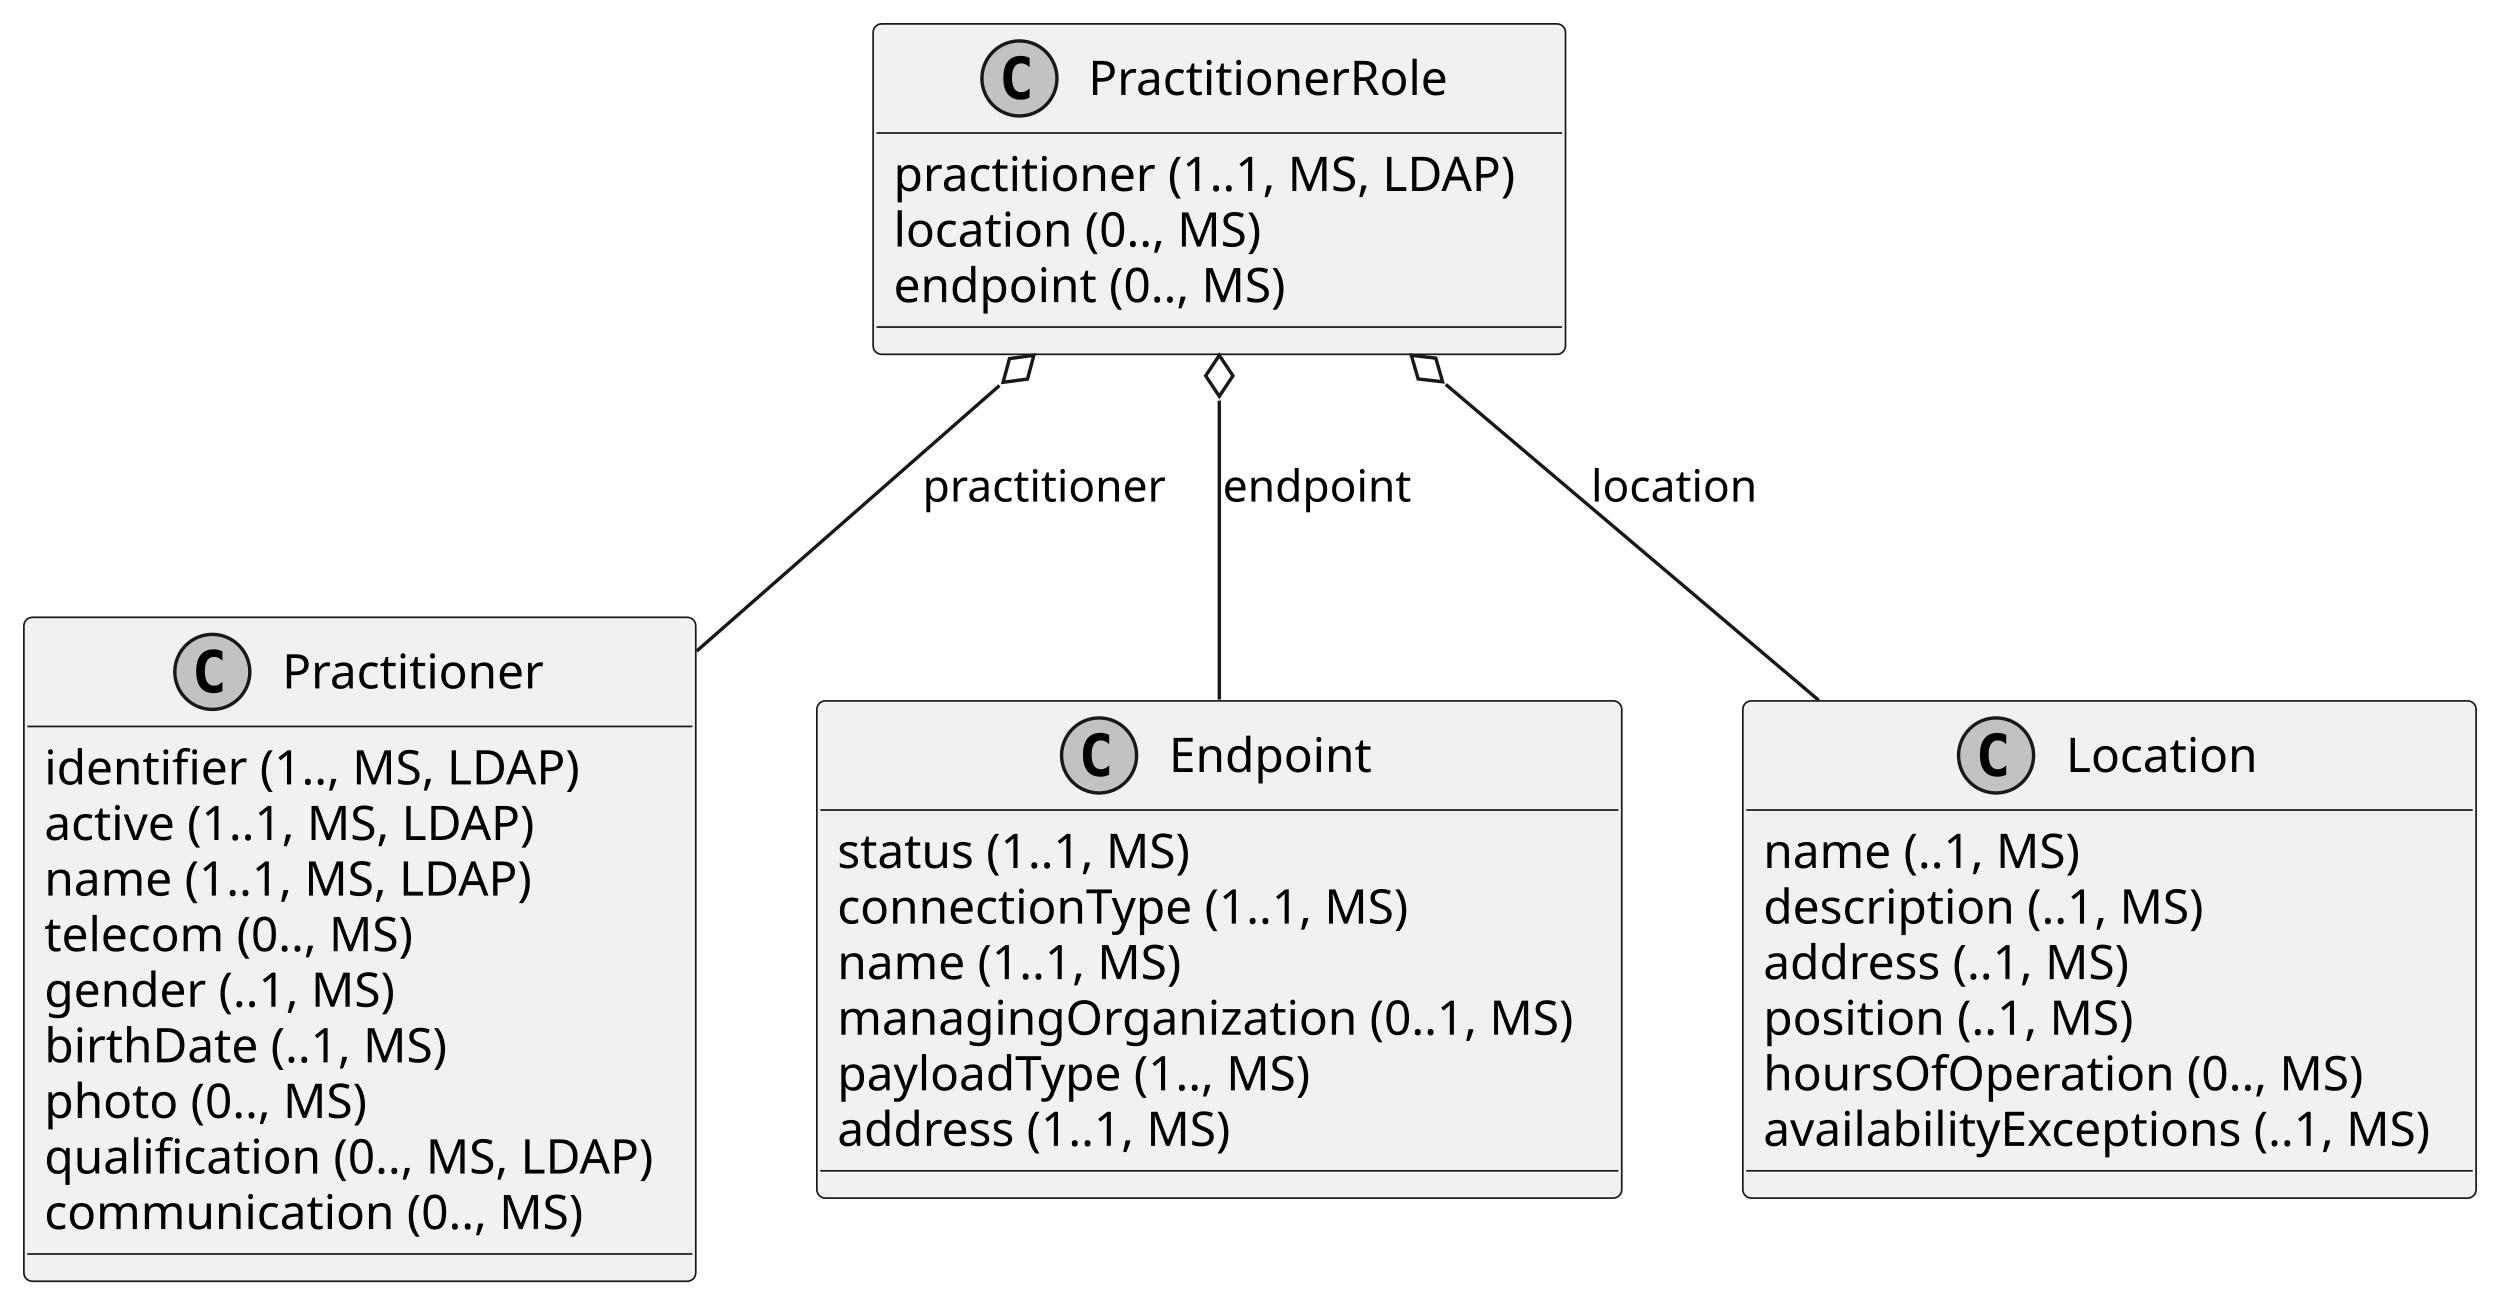
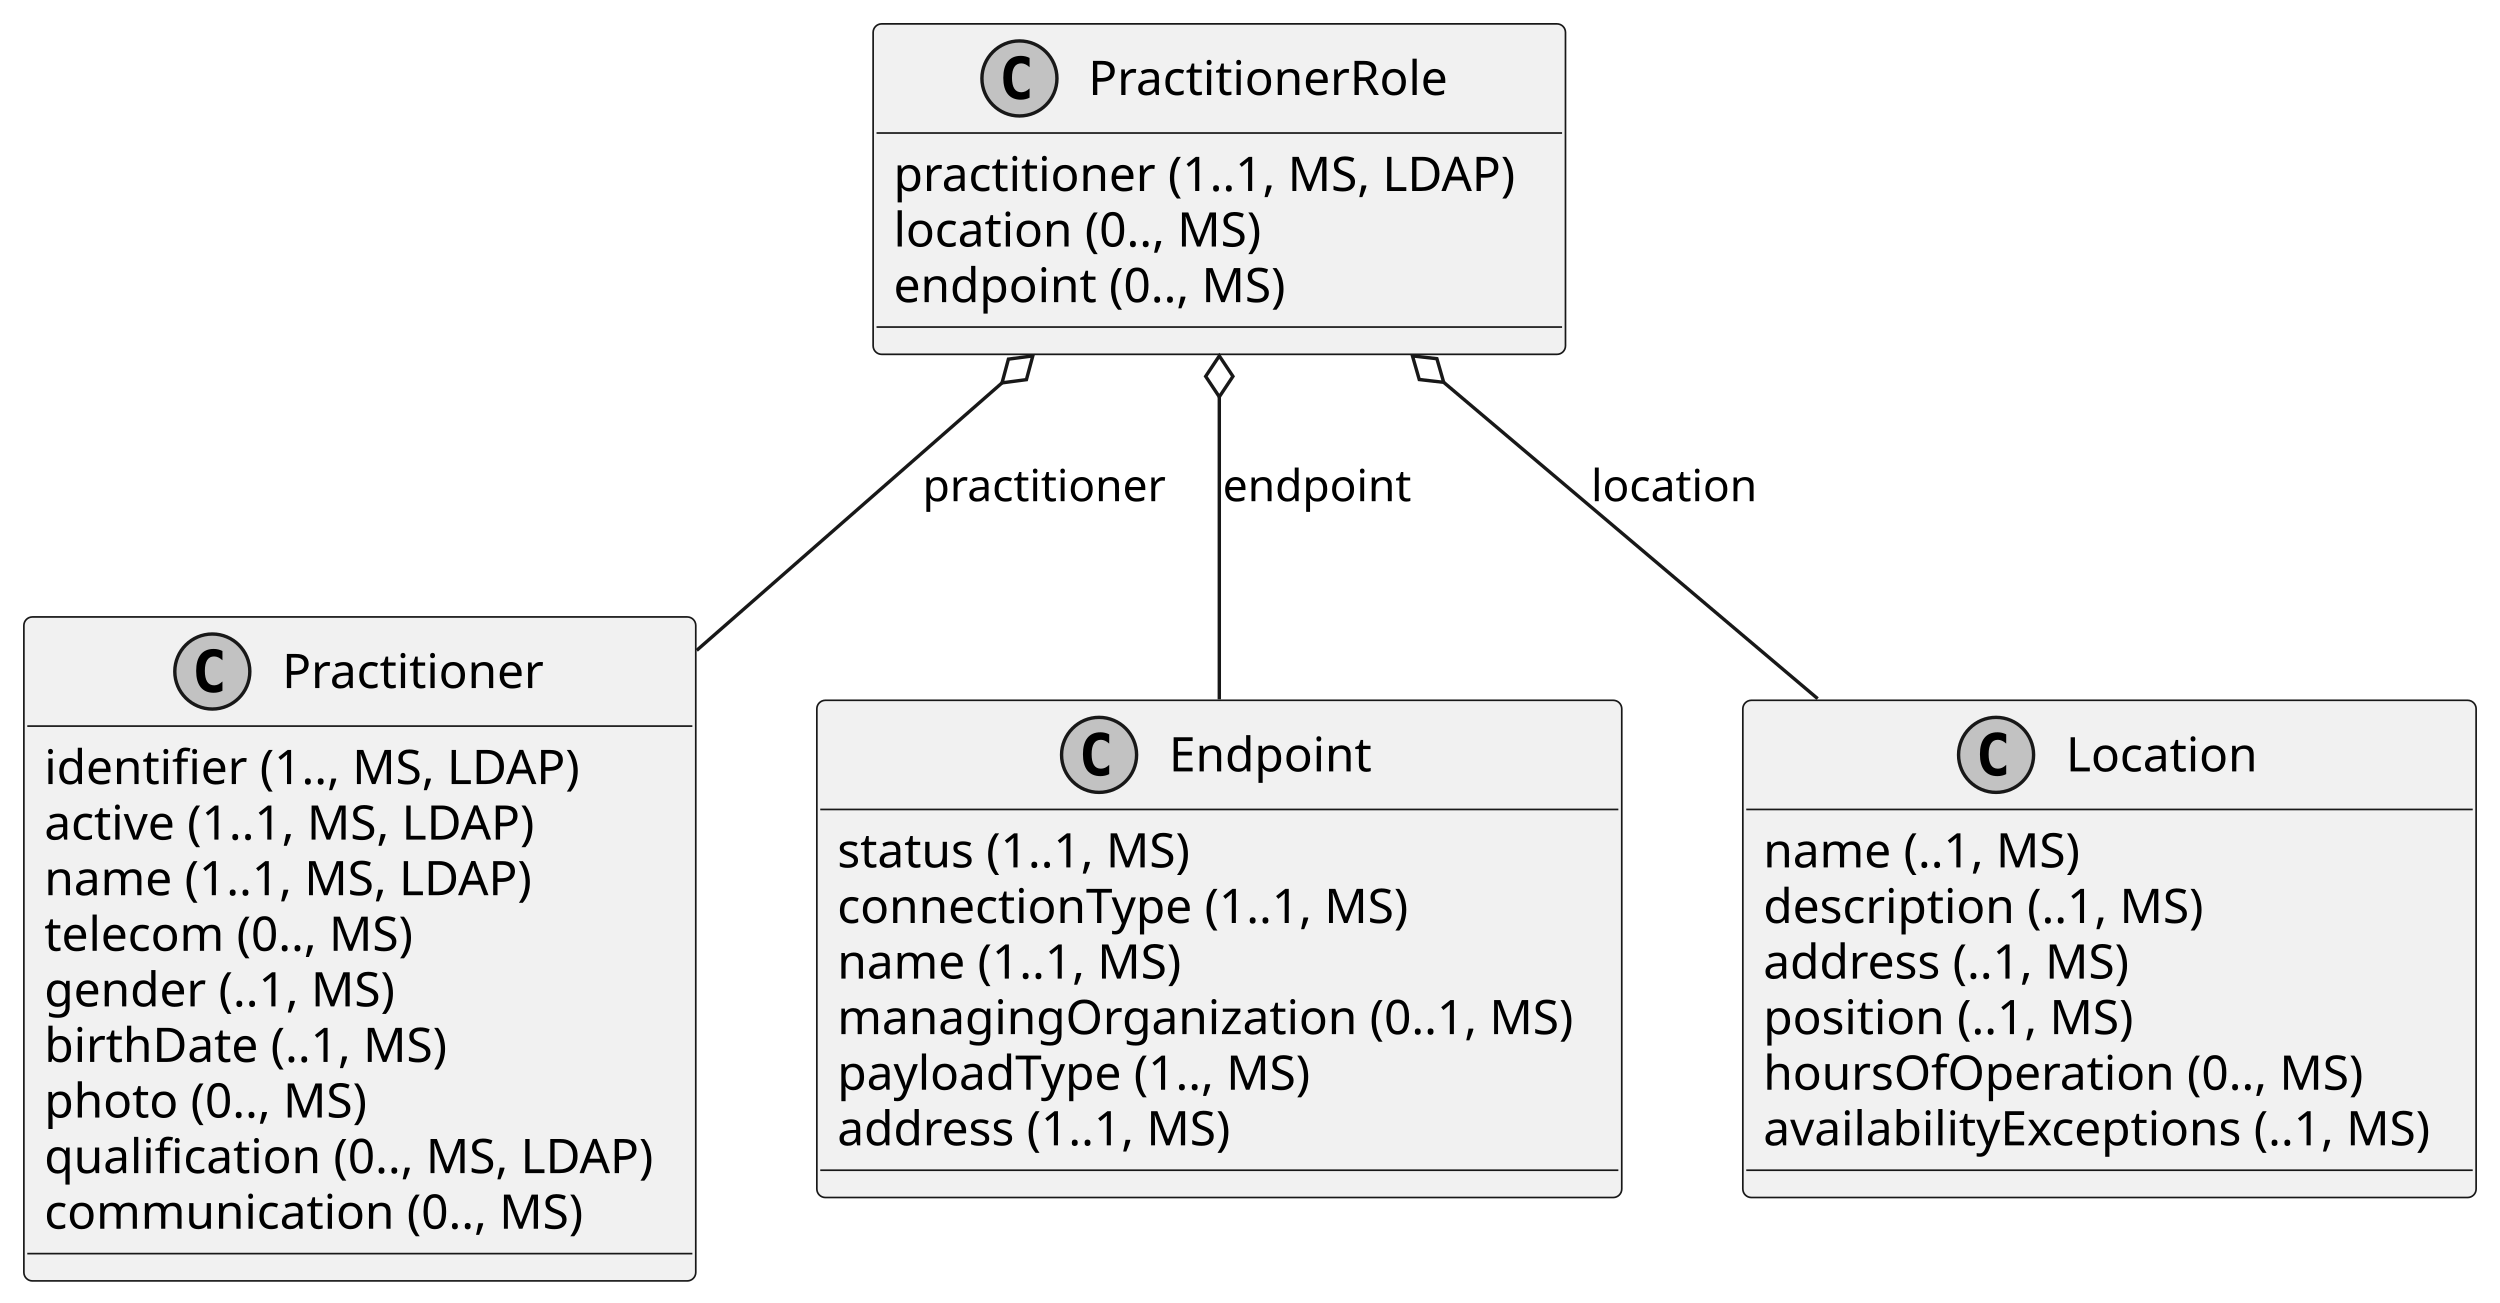
<svg xmlns="http://www.w3.org/2000/svg" contentStyleType="text/css" height="382px" preserveAspectRatio="none" style="width:733px;height:382px;background:#FFFFFF;" version="1.1" viewBox="0 0 733 382" width="733px" zoomAndPan="magnify">
  <defs />
  <g>
    <g id="elem_PractitionerRole">
      <rect codeLine="2" fill="#F1F1F1" height="96.891" id="PractitionerRole" rx="2.5" ry="2.5" style="stroke:#181818;stroke-width:0.5;" width="203" x="256" y="7" />
      <ellipse cx="298.9" cy="23" fill="#C2C2C2" rx="11" ry="11" style="stroke:#181818;stroke-width:1.0;" />
      <path d="M301.869,28.641 Q301.291,28.938 300.65,29.078 Q300.009,29.234 299.306,29.234 Q296.806,29.234 295.478,27.594 Q294.166,25.938 294.166,22.812 Q294.166,19.688 295.478,18.031 Q296.806,16.375 299.306,16.375 Q300.009,16.375 300.65,16.531 Q301.306,16.688 301.869,16.984 L301.869,19.703 Q301.244,19.125 300.65,18.859 Q300.056,18.578 299.431,18.578 Q298.087,18.578 297.4,19.656 Q296.712,20.719 296.712,22.812 Q296.712,24.906 297.4,25.984 Q298.087,27.047 299.431,27.047 Q300.056,27.047 300.65,26.781 Q301.244,26.5 301.869,25.922 L301.869,28.641 Z " fill="#000000" />
      <text fill="#000000" font-family="sans-serif" font-size="14" lengthAdjust="spacing" textLength="109" x="319.1" y="27.847">PractitionerRole</text>
      <line style="stroke:#181818;stroke-width:0.5;" x1="257" x2="458" y1="39" y2="39" />
      <text fill="#000000" font-family="sans-serif" font-size="14" lengthAdjust="spacing" textLength="191" x="262" y="55.995">practitioner (1..1, MS, LDAP)</text>
      <text fill="#000000" font-family="sans-serif" font-size="14" lengthAdjust="spacing" textLength="114" x="262" y="72.292">location (0.., MS)</text>
      <text fill="#000000" font-family="sans-serif" font-size="14" lengthAdjust="spacing" textLength="122" x="262" y="88.589">endpoint (0.., MS)</text>
      <line style="stroke:#181818;stroke-width:0.5;" x1="257" x2="458" y1="95.891" y2="95.891" />
    </g>
    <g id="elem_Practitioner">
-       <rect codeLine="7" fill="#F1F1F1" height="194.672" id="Practitioner" rx="2.5" ry="2.5" style="stroke:#181818;stroke-width:0.5;" width="197" x="7" y="181" />
-       <ellipse cx="62.25" cy="197" fill="#C2C2C2" rx="11" ry="11" style="stroke:#181818;stroke-width:1.0;" />
-       <path d="M65.219,202.641 Q64.641,202.938 64,203.078 Q63.359,203.234 62.656,203.234 Q60.156,203.234 58.828,201.594 Q57.516,199.938 57.516,196.812 Q57.516,193.688 58.828,192.031 Q60.156,190.375 62.656,190.375 Q63.359,190.375 64,190.531 Q64.656,190.688 65.219,190.984 L65.219,193.703 Q64.594,193.125 64,192.859 Q63.406,192.578 62.781,192.578 Q61.438,192.578 60.75,193.656 Q60.062,194.719 60.062,196.812 Q60.062,198.906 60.75,199.984 Q61.438,201.047 62.781,201.047 Q63.406,201.047 64,200.781 Q64.594,200.5 65.219,199.922 L65.219,202.641 Z " fill="#000000" />
-       <text fill="#000000" font-family="sans-serif" font-size="14" lengthAdjust="spacing" textLength="78" x="82.75" y="201.847">Practitioner</text>
-       <line style="stroke:#181818;stroke-width:0.5;" x1="8" x2="203" y1="213" y2="213" />
-       <text fill="#000000" font-family="sans-serif" font-size="14" lengthAdjust="spacing" textLength="163" x="13" y="229.995">identifier (1.., MS, LDAP)</text>
-       <text fill="#000000" font-family="sans-serif" font-size="14" lengthAdjust="spacing" textLength="153" x="13" y="246.292">active (1..1, MS, LDAP)</text>
-       <text fill="#000000" font-family="sans-serif" font-size="14" lengthAdjust="spacing" textLength="152" x="13" y="262.589">name (1..1, MS, LDAP)</text>
-       <text fill="#000000" font-family="sans-serif" font-size="14" lengthAdjust="spacing" textLength="116" x="13" y="278.886">telecom (0.., MS)</text>
-       <text fill="#000000" font-family="sans-serif" font-size="14" lengthAdjust="spacing" textLength="110" x="13" y="295.183">gender (..1, MS)</text>
-       <text fill="#000000" font-family="sans-serif" font-size="14" lengthAdjust="spacing" textLength="124" x="13" y="311.479">birthDate (..1, MS)</text>
-       <text fill="#000000" font-family="sans-serif" font-size="14" lengthAdjust="spacing" textLength="101" x="13" y="327.776">photo (0.., MS)</text>
-       <text fill="#000000" font-family="sans-serif" font-size="14" lengthAdjust="spacing" textLength="185" x="13" y="344.073">qualification (0.., MS, LDAP)</text>
-       <text fill="#000000" font-family="sans-serif" font-size="14" lengthAdjust="spacing" textLength="166" x="13" y="360.37">communication (0.., MS)</text>
-       <line style="stroke:#181818;stroke-width:0.5;" x1="8" x2="203" y1="367.672" y2="367.672" />
+       <rect codeLine="7" fill="#F1F1F1" height="194.672" id="Practitioner" rx="2.5" ry="2.5" style="stroke:#181818;stroke-width:0.5;" width="197" x="7" y="180.89" />
+       <ellipse cx="62.25" cy="196.89" fill="#C2C2C2" rx="11" ry="11" style="stroke:#181818;stroke-width:1.0;" />
+       <path d="M65.219,202.531 Q64.641,202.827 64,202.968 Q63.359,203.124 62.656,203.124 Q60.156,203.124 58.828,201.484 Q57.516,199.827 57.516,196.702 Q57.516,193.577 58.828,191.921 Q60.156,190.265 62.656,190.265 Q63.359,190.265 64,190.421 Q64.656,190.577 65.219,190.874 L65.219,193.593 Q64.594,193.015 64,192.749 Q63.406,192.468 62.781,192.468 Q61.438,192.468 60.75,193.546 Q60.062,194.609 60.062,196.702 Q60.062,198.796 60.75,199.874 Q61.438,200.937 62.781,200.937 Q63.406,200.937 64,200.671 Q64.594,200.39 65.219,199.812 L65.219,202.531 Z " fill="#000000" />
+       <text fill="#000000" font-family="sans-serif" font-size="14" lengthAdjust="spacing" textLength="78" x="82.75" y="201.737">Practitioner</text>
+       <line style="stroke:#181818;stroke-width:0.5;" x1="8" x2="203" y1="212.89" y2="212.89" />
+       <text fill="#000000" font-family="sans-serif" font-size="14" lengthAdjust="spacing" textLength="163" x="13" y="229.885">identifier (1.., MS, LDAP)</text>
+       <text fill="#000000" font-family="sans-serif" font-size="14" lengthAdjust="spacing" textLength="153" x="13" y="246.182">active (1..1, MS, LDAP)</text>
+       <text fill="#000000" font-family="sans-serif" font-size="14" lengthAdjust="spacing" textLength="152" x="13" y="262.479">name (1..1, MS, LDAP)</text>
+       <text fill="#000000" font-family="sans-serif" font-size="14" lengthAdjust="spacing" textLength="116" x="13" y="278.776">telecom (0.., MS)</text>
+       <text fill="#000000" font-family="sans-serif" font-size="14" lengthAdjust="spacing" textLength="110" x="13" y="295.073">gender (..1, MS)</text>
+       <text fill="#000000" font-family="sans-serif" font-size="14" lengthAdjust="spacing" textLength="124" x="13" y="311.37">birthDate (..1, MS)</text>
+       <text fill="#000000" font-family="sans-serif" font-size="14" lengthAdjust="spacing" textLength="101" x="13" y="327.666">photo (0.., MS)</text>
+       <text fill="#000000" font-family="sans-serif" font-size="14" lengthAdjust="spacing" textLength="185" x="13" y="343.963">qualification (0.., MS, LDAP)</text>
+       <text fill="#000000" font-family="sans-serif" font-size="14" lengthAdjust="spacing" textLength="166" x="13" y="360.26">communication (0.., MS)</text>
+       <line style="stroke:#181818;stroke-width:0.5;" x1="8" x2="203" y1="367.562" y2="367.562" />
    </g>
    <g id="elem_Endpoint">
-       <rect codeLine="18" fill="#F1F1F1" height="145.781" id="Endpoint" rx="2.5" ry="2.5" style="stroke:#181818;stroke-width:0.5;" width="236" x="239.5" y="205.5" />
-       <ellipse cx="322.25" cy="221.5" fill="#C2C2C2" rx="11" ry="11" style="stroke:#181818;stroke-width:1.0;" />
-       <path d="M325.219,227.141 Q324.641,227.438 324,227.578 Q323.359,227.734 322.656,227.734 Q320.156,227.734 318.828,226.094 Q317.516,224.438 317.516,221.312 Q317.516,218.188 318.828,216.531 Q320.156,214.875 322.656,214.875 Q323.359,214.875 324,215.031 Q324.656,215.188 325.219,215.484 L325.219,218.203 Q324.594,217.625 324,217.359 Q323.406,217.078 322.781,217.078 Q321.438,217.078 320.75,218.156 Q320.062,219.219 320.062,221.312 Q320.062,223.406 320.75,224.484 Q321.438,225.547 322.781,225.547 Q323.406,225.547 324,225.281 Q324.594,225 325.219,224.422 L325.219,227.141 Z " fill="#000000" />
-       <text fill="#000000" font-family="sans-serif" font-size="14" lengthAdjust="spacing" textLength="62" x="342.75" y="226.347">Endpoint</text>
-       <line style="stroke:#181818;stroke-width:0.5;" x1="240.5" x2="474.5" y1="237.5" y2="237.5" />
-       <text fill="#000000" font-family="sans-serif" font-size="14" lengthAdjust="spacing" textLength="112" x="245.5" y="254.495">status (1..1, MS)</text>
-       <text fill="#000000" font-family="sans-serif" font-size="14" lengthAdjust="spacing" textLength="181" x="245.5" y="270.792">connectionType (1..1, MS)</text>
-       <text fill="#000000" font-family="sans-serif" font-size="14" lengthAdjust="spacing" textLength="108" x="245.5" y="287.089">name (1..1, MS)</text>
-       <text fill="#000000" font-family="sans-serif" font-size="14" lengthAdjust="spacing" textLength="224" x="245.5" y="303.386">managingOrganization (0..1, MS)</text>
-       <text fill="#000000" font-family="sans-serif" font-size="14" lengthAdjust="spacing" textLength="147" x="245.5" y="319.683">payloadType (1.., MS)</text>
-       <text fill="#000000" font-family="sans-serif" font-size="14" lengthAdjust="spacing" textLength="125" x="245.5" y="335.979">address (1..1, MS)</text>
-       <line style="stroke:#181818;stroke-width:0.5;" x1="240.5" x2="474.5" y1="343.281" y2="343.281" />
+       <rect codeLine="18" fill="#F1F1F1" height="145.781" id="Endpoint" rx="2.5" ry="2.5" style="stroke:#181818;stroke-width:0.5;" width="236" x="239.5" y="205.33" />
+       <ellipse cx="322.25" cy="221.33" fill="#C2C2C2" rx="11" ry="11" style="stroke:#181818;stroke-width:1.0;" />
+       <path d="M325.219,226.971 Q324.641,227.268 324,227.408 Q323.359,227.564 322.656,227.564 Q320.156,227.564 318.828,225.924 Q317.516,224.268 317.516,221.143 Q317.516,218.018 318.828,216.361 Q320.156,214.705 322.656,214.705 Q323.359,214.705 324,214.861 Q324.656,215.018 325.219,215.314 L325.219,218.033 Q324.594,217.455 324,217.189 Q323.406,216.908 322.781,216.908 Q321.438,216.908 320.75,217.986 Q320.062,219.049 320.062,221.143 Q320.062,223.236 320.75,224.314 Q321.438,225.377 322.781,225.377 Q323.406,225.377 324,225.111 Q324.594,224.83 325.219,224.252 L325.219,226.971 Z " fill="#000000" />
+       <text fill="#000000" font-family="sans-serif" font-size="14" lengthAdjust="spacing" textLength="62" x="342.75" y="226.177">Endpoint</text>
+       <line style="stroke:#181818;stroke-width:0.5;" x1="240.5" x2="474.5" y1="237.33" y2="237.33" />
+       <text fill="#000000" font-family="sans-serif" font-size="14" lengthAdjust="spacing" textLength="112" x="245.5" y="254.325">status (1..1, MS)</text>
+       <text fill="#000000" font-family="sans-serif" font-size="14" lengthAdjust="spacing" textLength="181" x="245.5" y="270.622">connectionType (1..1, MS)</text>
+       <text fill="#000000" font-family="sans-serif" font-size="14" lengthAdjust="spacing" textLength="108" x="245.5" y="286.919">name (1..1, MS)</text>
+       <text fill="#000000" font-family="sans-serif" font-size="14" lengthAdjust="spacing" textLength="224" x="245.5" y="303.216">managingOrganization (0..1, MS)</text>
+       <text fill="#000000" font-family="sans-serif" font-size="14" lengthAdjust="spacing" textLength="147" x="245.5" y="319.513">payloadType (1.., MS)</text>
+       <text fill="#000000" font-family="sans-serif" font-size="14" lengthAdjust="spacing" textLength="125" x="245.5" y="335.81">address (1..1, MS)</text>
+       <line style="stroke:#181818;stroke-width:0.5;" x1="240.5" x2="474.5" y1="343.111" y2="343.111" />
    </g>
    <g id="elem_Location">
-       <rect codeLine="26" fill="#F1F1F1" height="145.781" id="Location" rx="2.5" ry="2.5" style="stroke:#181818;stroke-width:0.5;" width="215" x="511" y="205.5" />
-       <ellipse cx="585.25" cy="221.5" fill="#C2C2C2" rx="11" ry="11" style="stroke:#181818;stroke-width:1.0;" />
-       <path d="M588.219,227.141 Q587.641,227.438 587,227.578 Q586.359,227.734 585.656,227.734 Q583.156,227.734 581.828,226.094 Q580.516,224.438 580.516,221.312 Q580.516,218.188 581.828,216.531 Q583.156,214.875 585.656,214.875 Q586.359,214.875 587,215.031 Q587.656,215.188 588.219,215.484 L588.219,218.203 Q587.594,217.625 587,217.359 Q586.406,217.078 585.781,217.078 Q584.438,217.078 583.75,218.156 Q583.062,219.219 583.062,221.312 Q583.062,223.406 583.75,224.484 Q584.438,225.547 585.781,225.547 Q586.406,225.547 587,225.281 Q587.594,225 588.219,224.422 L588.219,227.141 Z " fill="#000000" />
-       <text fill="#000000" font-family="sans-serif" font-size="14" lengthAdjust="spacing" textLength="58" x="605.75" y="226.347">Location</text>
-       <line style="stroke:#181818;stroke-width:0.5;" x1="512" x2="725" y1="237.5" y2="237.5" />
-       <text fill="#000000" font-family="sans-serif" font-size="14" lengthAdjust="spacing" textLength="99" x="517" y="254.495">name (..1, MS)</text>
-       <text fill="#000000" font-family="sans-serif" font-size="14" lengthAdjust="spacing" textLength="137" x="517" y="270.792">description (..1, MS)</text>
-       <text fill="#000000" font-family="sans-serif" font-size="14" lengthAdjust="spacing" textLength="116" x="517" y="287.089">address (..1, MS)</text>
-       <text fill="#000000" font-family="sans-serif" font-size="14" lengthAdjust="spacing" textLength="115" x="517" y="303.386">position (..1, MS)</text>
-       <text fill="#000000" font-family="sans-serif" font-size="14" lengthAdjust="spacing" textLength="183" x="517" y="319.683">hoursOfOperation (0.., MS)</text>
-       <text fill="#000000" font-family="sans-serif" font-size="14" lengthAdjust="spacing" textLength="203" x="517" y="335.979">availabilityExceptions (..1, MS)</text>
-       <line style="stroke:#181818;stroke-width:0.5;" x1="512" x2="725" y1="343.281" y2="343.281" />
+       <rect codeLine="26" fill="#F1F1F1" height="145.781" id="Location" rx="2.5" ry="2.5" style="stroke:#181818;stroke-width:0.5;" width="215" x="511" y="205.33" />
+       <ellipse cx="585.25" cy="221.33" fill="#C2C2C2" rx="11" ry="11" style="stroke:#181818;stroke-width:1.0;" />
+       <path d="M588.219,226.971 Q587.641,227.268 587,227.408 Q586.359,227.564 585.656,227.564 Q583.156,227.564 581.828,225.924 Q580.516,224.268 580.516,221.143 Q580.516,218.018 581.828,216.361 Q583.156,214.705 585.656,214.705 Q586.359,214.705 587,214.861 Q587.656,215.018 588.219,215.314 L588.219,218.033 Q587.594,217.455 587,217.189 Q586.406,216.908 585.781,216.908 Q584.438,216.908 583.75,217.986 Q583.062,219.049 583.062,221.143 Q583.062,223.236 583.75,224.314 Q584.438,225.377 585.781,225.377 Q586.406,225.377 587,225.111 Q587.594,224.83 588.219,224.252 L588.219,226.971 Z " fill="#000000" />
+       <text fill="#000000" font-family="sans-serif" font-size="14" lengthAdjust="spacing" textLength="58" x="605.75" y="226.177">Location</text>
+       <line style="stroke:#181818;stroke-width:0.5;" x1="512" x2="725" y1="237.33" y2="237.33" />
+       <text fill="#000000" font-family="sans-serif" font-size="14" lengthAdjust="spacing" textLength="99" x="517" y="254.325">name (..1, MS)</text>
+       <text fill="#000000" font-family="sans-serif" font-size="14" lengthAdjust="spacing" textLength="137" x="517" y="270.622">description (..1, MS)</text>
+       <text fill="#000000" font-family="sans-serif" font-size="14" lengthAdjust="spacing" textLength="116" x="517" y="286.919">address (..1, MS)</text>
+       <text fill="#000000" font-family="sans-serif" font-size="14" lengthAdjust="spacing" textLength="115" x="517" y="303.216">position (..1, MS)</text>
+       <text fill="#000000" font-family="sans-serif" font-size="14" lengthAdjust="spacing" textLength="183" x="517" y="319.513">hoursOfOperation (0.., MS)</text>
+       <text fill="#000000" font-family="sans-serif" font-size="14" lengthAdjust="spacing" textLength="203" x="517" y="335.81">availabilityExceptions (..1, MS)</text>
+       <line style="stroke:#181818;stroke-width:0.5;" x1="512" x2="725" y1="343.111" y2="343.111" />
    </g>
    <g id="link_PractitionerRole_Practitioner">
-       <path codeLine="35" d="M293.05,113.03 C266.06,136.69 234.08,164.74 204.24,190.91 " fill="none" id="PractitionerRole-backto-Practitioner" style="stroke:#181818;stroke-width:1.0;" />
-       <polygon fill="none" points="303.13,104.18,295.982,105.13,294.109,112.093,301.257,111.144,303.13,104.18" style="stroke:#181818;stroke-width:1.0;" />
-       <text fill="#000000" font-family="sans-serif" font-size="13" lengthAdjust="spacing" textLength="73" x="270.5" y="147.067">practitioner</text>
+       <path codeLine="35" d="M293.794,112.258 C264.984,137.498 237.79,161.32 204.27,190.69 " fill="none" id="PractitionerRole-backto-Practitioner" style="stroke:#181818;stroke-width:1.0;" />
+       <polygon fill="none" points="302.82,104.35,295.671,105.295,293.794,112.258,300.943,111.312,302.82,104.35" style="stroke:#181818;stroke-width:1.0;" />
+       <text fill="#000000" font-family="sans-serif" font-size="13" lengthAdjust="spacing" textLength="73" x="270.5" y="146.957">practitioner</text>
    </g>
    <g id="link_PractitionerRole_Endpoint">
-       <path codeLine="36" d="M357.5,117.46 C357.5,144.6 357.5,176.76 357.5,205.1 " fill="none" id="PractitionerRole-backto-Endpoint" style="stroke:#181818;stroke-width:1.0;" />
-       <polygon fill="none" points="357.5,104.18,353.5,110.18,357.5,116.18,361.5,110.18,357.5,104.18" style="stroke:#181818;stroke-width:1.0;" />
-       <text fill="#000000" font-family="sans-serif" font-size="13" lengthAdjust="spacing" textLength="56" x="358.5" y="147.067">endpoint</text>
+       <path codeLine="36" d="M357.5,116.35 C357.5,145.77 357.5,172.03 357.5,205.07 " fill="none" id="PractitionerRole-backto-Endpoint" style="stroke:#181818;stroke-width:1.0;" />
+       <polygon fill="none" points="357.5,104.35,353.5,110.35,357.5,116.35,361.5,110.35,357.5,104.35" style="stroke:#181818;stroke-width:1.0;" />
+       <text fill="#000000" font-family="sans-serif" font-size="13" lengthAdjust="spacing" textLength="56" x="358.5" y="146.957">endpoint</text>
    </g>
    <g id="link_PractitionerRole_Location">
-       <path codeLine="37" d="M423.88,112.7 C457.11,140.85 497.73,175.24 533.25,205.32 " fill="none" id="PractitionerRole-backto-Location" style="stroke:#181818;stroke-width:1.0;" />
-       <polygon fill="none" points="413.81,104.18,415.802,111.111,422.966,111.937,420.974,105.007,413.81,104.18" style="stroke:#181818;stroke-width:1.0;" />
-       <text fill="#000000" font-family="sans-serif" font-size="13" lengthAdjust="spacing" textLength="50" x="466.5" y="147.067">location</text>
+       <path codeLine="37" d="M423.292,112.1 C458.002,141.46 493.94,171.86 532.94,204.85 " fill="none" id="PractitionerRole-backto-Location" style="stroke:#181818;stroke-width:1.0;" />
+       <polygon fill="none" points="414.13,104.35,416.128,111.279,423.292,112.1,421.294,105.171,414.13,104.35" style="stroke:#181818;stroke-width:1.0;" />
+       <text fill="#000000" font-family="sans-serif" font-size="13" lengthAdjust="spacing" textLength="50" x="466.5" y="146.957">location</text>
    </g>
  </g>
</svg>
